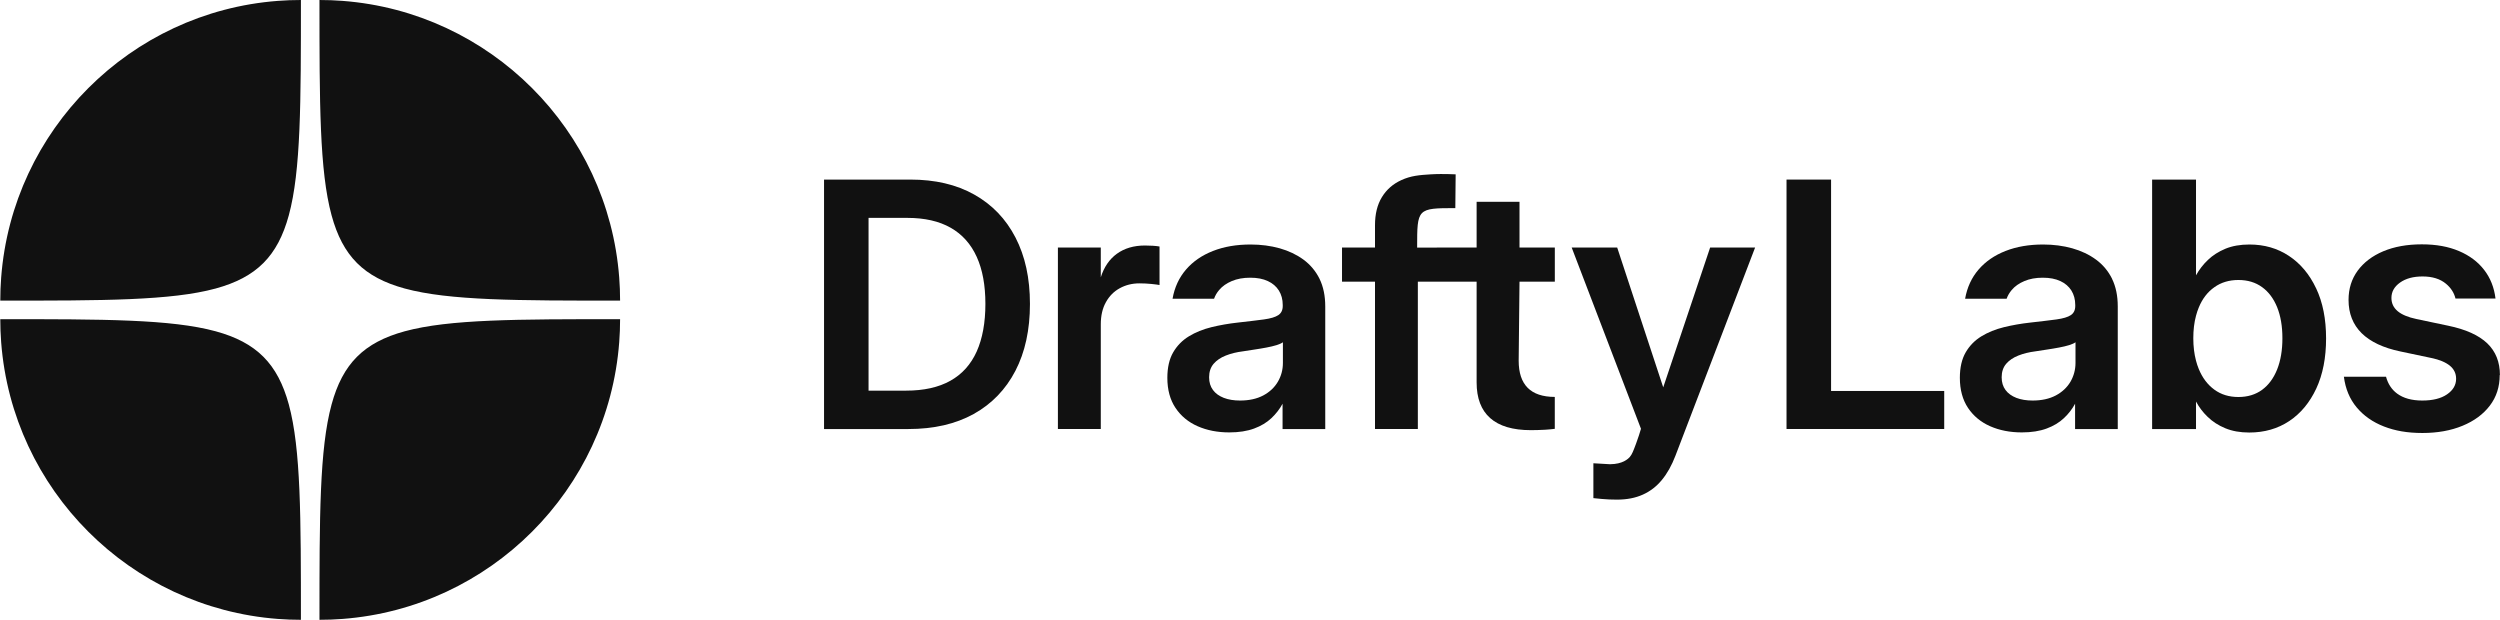
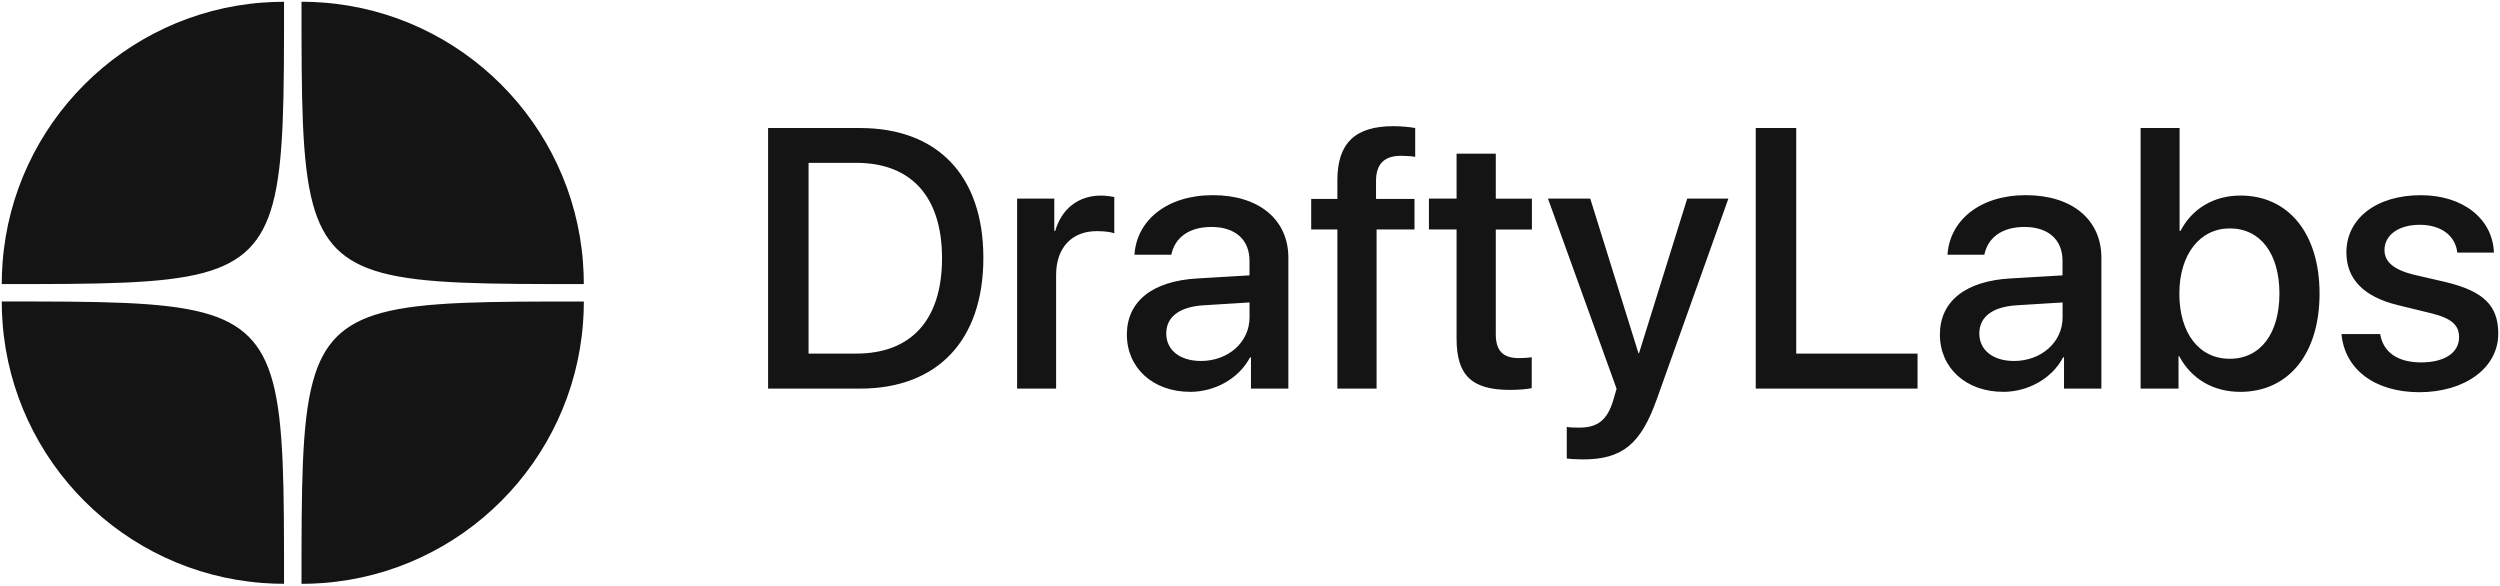
- <svg xmlns="http://www.w3.org/2000/svg" viewBox="199.5 425.5 601 149">
-   <style>.cls-1 { fill: #111; } .cls-2 { fill: #111; }</style>
-   <g>
-     <path class="cls-2" d="M271.84,574.5c-1.86,0-3.71-.07-5.54-.21-35.49-2.69-63.83-31.03-66.52-66.52-.14-1.83-.21-3.68-.21-5.54,24.79,0,41.07,0,51.77,2.91,4.9,1.34,8.63,3.28,11.47,6.12,2.84,2.84,4.78,6.57,6.12,11.47h0c2.91,10.71,2.91,26.99,2.91,51.77Z" />
-     <path class="cls-2" d="M271.84,425.5c0,24.78,0,41.06-2.91,51.76h0c-1.34,4.91-3.28,8.64-6.12,11.48-2.84,2.84-6.57,4.78-11.47,6.12-10.7,2.91-26.98,2.91-51.77,2.91,0-1.86.07-3.71.21-5.54,2.69-35.49,31.03-63.83,66.52-66.52,1.83-.14,3.68-.21,5.54-.21Z" />
-     <path class="cls-2" d="M348.57,502.23c0,1.86-.07,3.71-.21,5.54-2.69,35.49-31.03,63.83-66.52,66.52-1.83.14-3.68.21-5.54.21,0-24.78,0-41.06,2.91-51.76,1.33-4.9,3.28-8.64,6.12-11.48,2.84-2.84,6.57-4.78,11.47-6.12,10.7-2.91,26.98-2.91,51.77-2.91Z" />
-     <path class="cls-1" d="M348.57,497.77c-24.79,0-41.07,0-51.77-2.91-4.9-1.34-8.63-3.28-11.47-6.12s-4.79-6.58-6.12-11.48h0c-2.91-10.71-2.91-26.99-2.91-51.76,1.86,0,3.71.07,5.54.21,35.49,2.69,63.83,31.03,66.52,66.52.14,1.83.21,3.68.21,5.54Z" />
-   </g>
-   <g>
-     <g>
-       <polygon class="cls-2" points="639.69 468.67 628.98 468.67 628.98 528.63 666.89 528.63 666.89 519.49 639.69 519.49 639.69 468.67" />
-       <path class="cls-2" d="M756.3,494.83c-1.59-3.38-3.78-5.99-6.54-7.81-2.76-1.83-5.92-2.74-9.5-2.74-2.2,0-4.12.34-5.78,1.02-1.64.69-3.05,1.58-4.21,2.7-1.16,1.11-2.1,2.34-2.85,3.69v-23.02h-10.55v59.97h10.55v-6.61c.72,1.33,1.63,2.56,2.78,3.66,1.18,1.16,2.59,2.07,4.26,2.76,1.67.69,3.58,1.03,5.76,1.03,3.64,0,6.85-.92,9.62-2.76,2.76-1.84,4.92-4.45,6.5-7.83,1.57-3.38,2.35-7.39,2.35-12.04s-.79-8.65-2.39-12.03ZM746.93,514.3c-.85,2.12-2.05,3.76-3.62,4.91s-3.47,1.73-5.7,1.73-4.15-.58-5.78-1.77c-1.62-1.18-2.87-2.83-3.74-4.95-.26-.64-.49-1.31-.67-2.01-.43-1.62-.65-3.43-.65-5.39s.21-3.79.65-5.41c.18-.7.41-1.36.67-2,.86-2.09,2.11-3.72,3.74-4.86,1.62-1.16,3.55-1.74,5.78-1.74s4.12.57,5.7,1.72c1.57,1.13,2.77,2.75,3.62,4.84.84,2.09,1.26,4.58,1.26,7.45s-.42,5.36-1.26,7.48Z" />
-       <path class="cls-2" d="M800.43,515.67c0,2.81-.79,5.27-2.37,7.34-1.58,2.08-3.78,3.7-6.58,4.85-2.81,1.16-6.02,1.73-9.64,1.73s-6.54-.52-9.23-1.56c-2.7-1.05-4.88-2.58-6.56-4.59-1.68-2.01-2.71-4.47-3.08-7.37h10.13c.48,1.74,1.36,3.08,2.67,4.05,1.51,1.11,3.52,1.67,6.04,1.67s4.51-.49,5.96-1.49c1.45-.99,2.18-2.24,2.18-3.74,0-1.29-.51-2.34-1.53-3.17-1.02-.81-2.48-1.43-4.38-1.82l-7.44-1.57c-4.13-.86-7.26-2.33-9.36-4.4-2.1-2.08-3.15-4.75-3.15-8,0-2.68.73-5.02,2.19-7.02,1.47-2,3.52-3.56,6.15-4.67,2.64-1.11,5.73-1.67,9.25-1.67s6.41.54,8.95,1.61c2.53,1.07,4.55,2.58,6.05,4.52,1.51,1.95,2.42,4.25,2.74,6.9h-9.62c-.34-1.4-1.11-2.58-2.29-3.56-1.4-1.17-3.27-1.75-5.63-1.75-2.23,0-4.03.49-5.41,1.47s-2.07,2.21-2.07,3.69c0,1.29.5,2.34,1.49,3.18.99.83,2.5,1.47,4.51,1.89l7.64,1.61c4.25.88,7.37,2.3,9.4,4.24,2.03,1.95,3.04,4.49,3.04,7.63Z" />
-       <path class="cls-2" d="M707.24,492.51c-.93-1.86-2.21-3.39-3.86-4.6-1.65-1.21-3.55-2.11-5.72-2.72-2.16-.6-4.49-.91-6.98-.91-3.38,0-6.4.51-9.04,1.55-2.64,1.03-4.81,2.52-6.49,4.47s-2.75,4.28-3.24,7.02h9.98c.26-.75.68-1.46,1.23-2.11.76-.9,1.77-1.61,3.04-2.14,1.26-.54,2.73-.81,4.42-.81s3.07.27,4.23.81c1.15.53,2.03,1.29,2.65,2.27.61.98.93,2.13.93,3.48v.24c0,1-.36,1.73-1.07,2.2s-1.85.81-3.44,1.03c-1.58.21-3.7.47-6.32.76-2.18.24-4.28.61-6.3,1.1-2.03.5-3.84,1.23-5.43,2.2-1.59.97-2.85,2.26-3.78,3.86-.93,1.61-1.4,3.65-1.4,6.12,0,2.87.66,5.28,1.96,7.23,1.3,1.94,3.07,3.41,5.31,4.4,2.24.99,4.78,1.49,7.63,1.49,2.3,0,4.29-.31,5.96-.93,1.66-.61,3.05-1.45,4.16-2.5,1.11-1.04,2-2.2,2.68-3.46v6.08h10.26v-29.46c0-2.57-.46-4.79-1.38-6.66ZM697.24,517.27c-.81,1.37-1.99,2.48-3.53,3.3-1.54.81-3.39,1.22-5.57,1.22-1.48,0-2.78-.21-3.9-.64-1.12-.44-2-1.06-2.61-1.89-.62-.83-.93-1.85-.93-3.06,0-1.31.36-2.39,1.08-3.24.73-.84,1.71-1.51,2.94-1.99,1.24-.49,2.6-.82,4.11-1.01.88-.14,1.81-.27,2.79-.43.98-.15,1.94-.3,2.86-.48.93-.18,1.74-.36,2.44-.58.7-.22,1.21-.45,1.53-.69v4.96c0,1.63-.41,3.14-1.21,4.53Z" />
-     </g>
-     <g>
-       <g>
-         <path class="cls-2" d="M443.62,482.59c-2.32-4.48-5.62-7.91-9.92-10.32-4.29-2.41-9.41-3.6-15.37-3.6h-20.73v59.97h20.28c6.12,0,11.35-1.21,15.7-3.62,4.34-2.42,7.68-5.87,10.02-10.37,2.33-4.49,3.5-9.85,3.5-16.08s-1.16-11.49-3.48-15.98ZM434.3,510c-1.4,3.11-3.51,5.46-6.34,7.04-2.82,1.58-6.37,2.37-10.64,2.37h-9.02v-41.53h9.34c4.15,0,7.62.79,10.4,2.37,2.78,1.58,4.86,3.91,6.26,6.99,1.4,3.07,2.09,6.85,2.09,11.33s-.7,8.32-2.09,11.43Z" />
-         <path class="cls-2" d="M516.71,492.51c-.93-1.86-2.22-3.39-3.86-4.6-1.66-1.21-3.56-2.11-5.72-2.72-2.16-.6-4.49-.91-6.99-.91-3.37,0-6.39.51-9.03,1.55-2.64,1.03-4.81,2.52-6.49,4.47s-2.76,4.28-3.24,7.02h9.98c.26-.75.67-1.46,1.23-2.11.76-.9,1.77-1.61,3.03-2.14,1.27-.54,2.74-.81,4.44-.81s3.07.27,4.23.81c1.15.53,2.03,1.29,2.65,2.27.61.98.93,2.13.93,3.48v.24c0,1-.36,1.73-1.07,2.2-.71.47-1.85.81-3.44,1.03-1.58.21-3.7.47-6.32.76-2.18.24-4.28.61-6.3,1.1-2.03.5-3.84,1.23-5.43,2.2-1.59.97-2.85,2.26-3.78,3.86-.93,1.61-1.4,3.65-1.4,6.12,0,2.87.66,5.28,1.96,7.23,1.3,1.94,3.07,3.41,5.31,4.4,2.24.99,4.78,1.49,7.62,1.49,2.31,0,4.3-.31,5.97-.93,1.66-.61,3.05-1.45,4.16-2.5,1.1-1.04,2-2.2,2.68-3.46v6.08h10.26v-29.46c0-2.57-.46-4.79-1.38-6.66ZM507.91,512.74c0,1.63-.4,3.14-1.21,4.53-.8,1.37-1.98,2.48-3.52,3.3-1.54.81-3.39,1.22-5.57,1.22-1.48,0-2.78-.21-3.9-.64-1.12-.44-2-1.06-2.61-1.89-.62-.83-.93-1.85-.93-3.06,0-1.31.36-2.39,1.08-3.24.73-.84,1.71-1.51,2.94-1.99,1.24-.49,2.6-.82,4.11-1.01.89-.14,1.81-.27,2.79-.43.98-.15,1.94-.3,2.86-.48.93-.18,1.73-.36,2.43-.58.7-.22,1.21-.45,1.53-.69v4.96Z" />
-         <path class="cls-2" d="M478.25,484.76v9.26c-.37-.07-1.03-.17-1.97-.26-.94-.09-1.89-.14-2.85-.14-1.75,0-3.32.39-4.74,1.17-1.41.77-2.52,1.89-3.33,3.36-.82,1.46-1.23,3.24-1.23,5.33v25.15h-10.31v-43.63h10.31v7.16c.78-2.46,2.06-4.34,3.86-5.65,1.82-1.32,4.07-1.99,6.76-1.99.61,0,1.25.02,1.89.06s1.18.1,1.6.18Z" />
-       </g>
-       <path class="cls-2" d="M621.43,485l-19.16,50.07c-.88,2.3-1.96,4.24-3.24,5.79-1.27,1.56-2.8,2.74-4.58,3.54-1.79.81-3.86,1.21-6.23,1.21-1.26,0-2.48-.05-3.65-.16-.73-.07-1.41-.14-2.02-.2v-8.38c1.33.08,2.66.16,3.99.23,3.06-.02,4.35-1.27,4.77-1.75.53-.6.86-1.49,1.51-3.23.54-1.44.91-2.66,1.17-3.54l-16.66-43.58h10.94c3.69,11.21,7.38,22.41,11.07,33.62,3.76-11.21,7.52-22.41,11.28-33.62h10.82Z" />
-       <path class="cls-2" d="M564.79,493.22c-.06,6.33-.14,12.67-.2,19q0,8.69,8.68,8.7v7.67c-.72.09-1.5.17-2.35.22-1.17.06-2.3.1-3.4.1-4.34,0-7.6-.97-9.78-2.9-2.18-1.93-3.26-4.79-3.26-8.57v-24.23h-14.13v35.42h-10.3v-35.42h-7.93v-8.21h7.93v-5.35c0-2.68.54-4.92,1.65-6.74,1.1-1.81,2.65-3.18,4.66-4.1,2.32-1.07,4.36-1.23,7.09-1.4,1.6-.1,3.4-.08,4.14-.06.76.01,1.4.04,1.85.06-.03,2.71-.05,5.41-.08,8.12-9.18,0-9.18.1-9.18,9.5,3.17-.01,6.33-.02,9.5-.03h4.8v-10.98h10.31v10.98h8.49v8.21h-8.49Z" />
-     </g>
-   </g>
+ <svg xmlns="http://www.w3.org/2000/svg" viewBox="141.38 416 717.23 168">
+   <path fill="#141414" d="M222.88,583.49c-2.08,0-4.16-.08-6.21-.24-39.77-3.01-71.54-34.78-74.55-74.55-.16-2.05-.24-4.12-.24-6.21,27.78,0,46.03,0,58.02,3.26,5.49,1.5,9.67,3.68,12.85,6.86,3.18,3.18,5.36,7.36,6.86,12.85h0c3.26,12,3.26,30.25,3.26,58.02ZM216.67,416.74c-39.77,3.01-71.54,34.78-74.55,74.55-.16,2.05-.24,4.12-.24,6.21,27.78,0,46.03,0,58.02-3.26,5.49-1.5,9.67-3.68,12.85-6.86,3.18-3.18,5.36-7.36,6.86-12.85h0c3.26-12,3.26-30.25,3.26-58.02-2.08,0-4.16.08-6.21.24ZM250.85,505.76c-5.49,1.5-9.67,3.68-12.85,6.86-3.18,3.18-5.37,7.37-6.86,12.87-3.26,11.99-3.26,30.24-3.26,58.01,2.08,0,4.16-.08,6.21-.24,39.77-3.01,71.54-34.78,74.55-74.55.16-2.05.24-4.12.24-6.21-27.78,0-46.03,0-58.02,3.26ZM308.64,491.29c-3.01-39.77-34.78-71.54-74.55-74.55-2.05-.16-4.12-.24-6.21-.24,0,27.76,0,46.01,3.26,58h0c1.49,5.5,3.68,9.69,6.86,12.88,3.18,3.18,7.36,5.36,12.85,6.86,11.99,3.26,30.24,3.26,58.02,3.26,0-2.08-.08-4.16-.24-6.21ZM361.74,452.72v74.77h26.37c22.28,0,35.39-13.89,35.39-37.51s-13.16-37.25-35.39-37.25h-26.37ZM373.35,462.72h13.68c15.8,0,24.61,9.74,24.61,27.36s-8.76,27.36-24.61,27.36h-13.68v-54.71ZM433.18,527.49h11.19v-32.64c0-7.72,4.46-12.54,11.66-12.54,2.18,0,4.15.26,5.03.62v-10.41c-.83-.15-2.23-.41-3.84-.41-6.42,0-11.29,3.78-13.11,10.15h-.26v-9.28h-10.67v54.51ZM482.81,528.42c7.15,0,14.04-3.84,17.2-9.9h.26v8.96h10.73v-37.56c0-10.93-8.45-17.93-21.66-17.93s-21.87,7.25-22.49,17.1h10.57c.98-4.87,5.03-7.98,11.5-7.98,6.84,0,10.93,3.63,10.93,9.69v4.2l-14.92.88c-12.95.73-20.26,6.58-20.26,16.11s7.46,16.42,18.13,16.42ZM485.92,519.56c-6.01,0-9.95-3.11-9.95-7.88s3.78-7.61,10.47-8.08l13.42-.83v4.3c0,7.1-6.11,12.49-13.94,12.49ZM525.07,527.49h11.24v-45.65h10.88v-8.76h-11.04v-5.13c0-4.82,2.28-7.25,7.15-7.25,1.5,0,3.01.1,4.09.31v-8.29c-1.45-.26-3.99-.52-6.27-.52-11.09,0-16.06,4.97-16.06,15.54v5.34h-7.51v8.76h7.51v45.65ZM559.26,460.08v12.9h-7.93v8.86h7.93v31.3c0,10.52,4.3,14.72,15.34,14.72,2.49,0,4.97-.21,6.22-.52v-8.86c-.73.16-2.54.26-3.68.26-4.56,0-6.63-2.12-6.63-6.84v-30.05h10.36v-8.86h-10.36v-12.9h-11.24ZM595.42,547.8c11.35,0,16.68-4.25,21.35-17.46l20.47-57.36h-11.81l-13.83,44.35h-.16l-13.83-44.35h-12.13l19.69,54.56c0,.05-.98,3.26-.98,3.37-1.71,5.6-4.46,7.77-9.69,7.77-.93,0-2.8,0-3.63-.21v9.07c.83.15,3.68.26,4.56.26ZM691.52,517.44h-34.82v-64.72h-11.61v74.77h46.42v-10.05ZM716.07,528.42c7.15,0,14.04-3.84,17.2-9.9h.26v8.96h10.72v-37.56c0-10.93-8.44-17.93-21.66-17.93s-21.86,7.25-22.49,17.1h10.57c.99-4.87,5.02-7.98,11.5-7.98,6.84,0,10.93,3.63,10.93,9.69v4.2l-14.92.88c-12.95.73-20.26,6.58-20.26,16.11s7.46,16.42,18.13,16.42ZM719.18,519.56c-6.01,0-9.95-3.11-9.95-7.88s3.78-7.61,10.47-8.08l13.42-.83v4.3c0,7.1-6.12,12.49-13.94,12.49ZM784.09,528.42c13.83,0,22.75-10.88,22.75-28.19s-8.96-28.13-22.69-28.13c-7.72,0-13.94,3.83-17.2,10.15h-.26v-29.53h-11.19v74.77h10.88v-9.28h.21c3.37,6.32,9.53,10.21,17.51,10.21ZM781.08,481.53c8.81,0,14.25,7.25,14.25,18.7s-5.44,18.7-14.25,18.7-14.46-7.36-14.46-18.7,5.96-18.7,14.46-18.7ZM814.54,488.42c0,7.62,4.97,12.75,14.82,15.13l9.74,2.38c5.7,1.45,7.77,3.37,7.77,6.84,0,4.4-4.15,7.2-10.88,7.2s-10.88-2.9-11.76-8.13h-11.09c.88,10,9.43,16.68,22.33,16.68s22.64-6.84,22.64-16.79c0-8.03-4.15-12.18-15.13-14.82l-9.17-2.12c-5.65-1.4-8.34-3.68-8.34-7.05,0-4.3,4.04-7.25,10.1-7.25s10.26,3.06,10.78,7.98h10.52c-.36-9.69-8.86-16.47-20.98-16.47-12.75,0-21.35,6.68-21.35,16.42Z" />
</svg>
